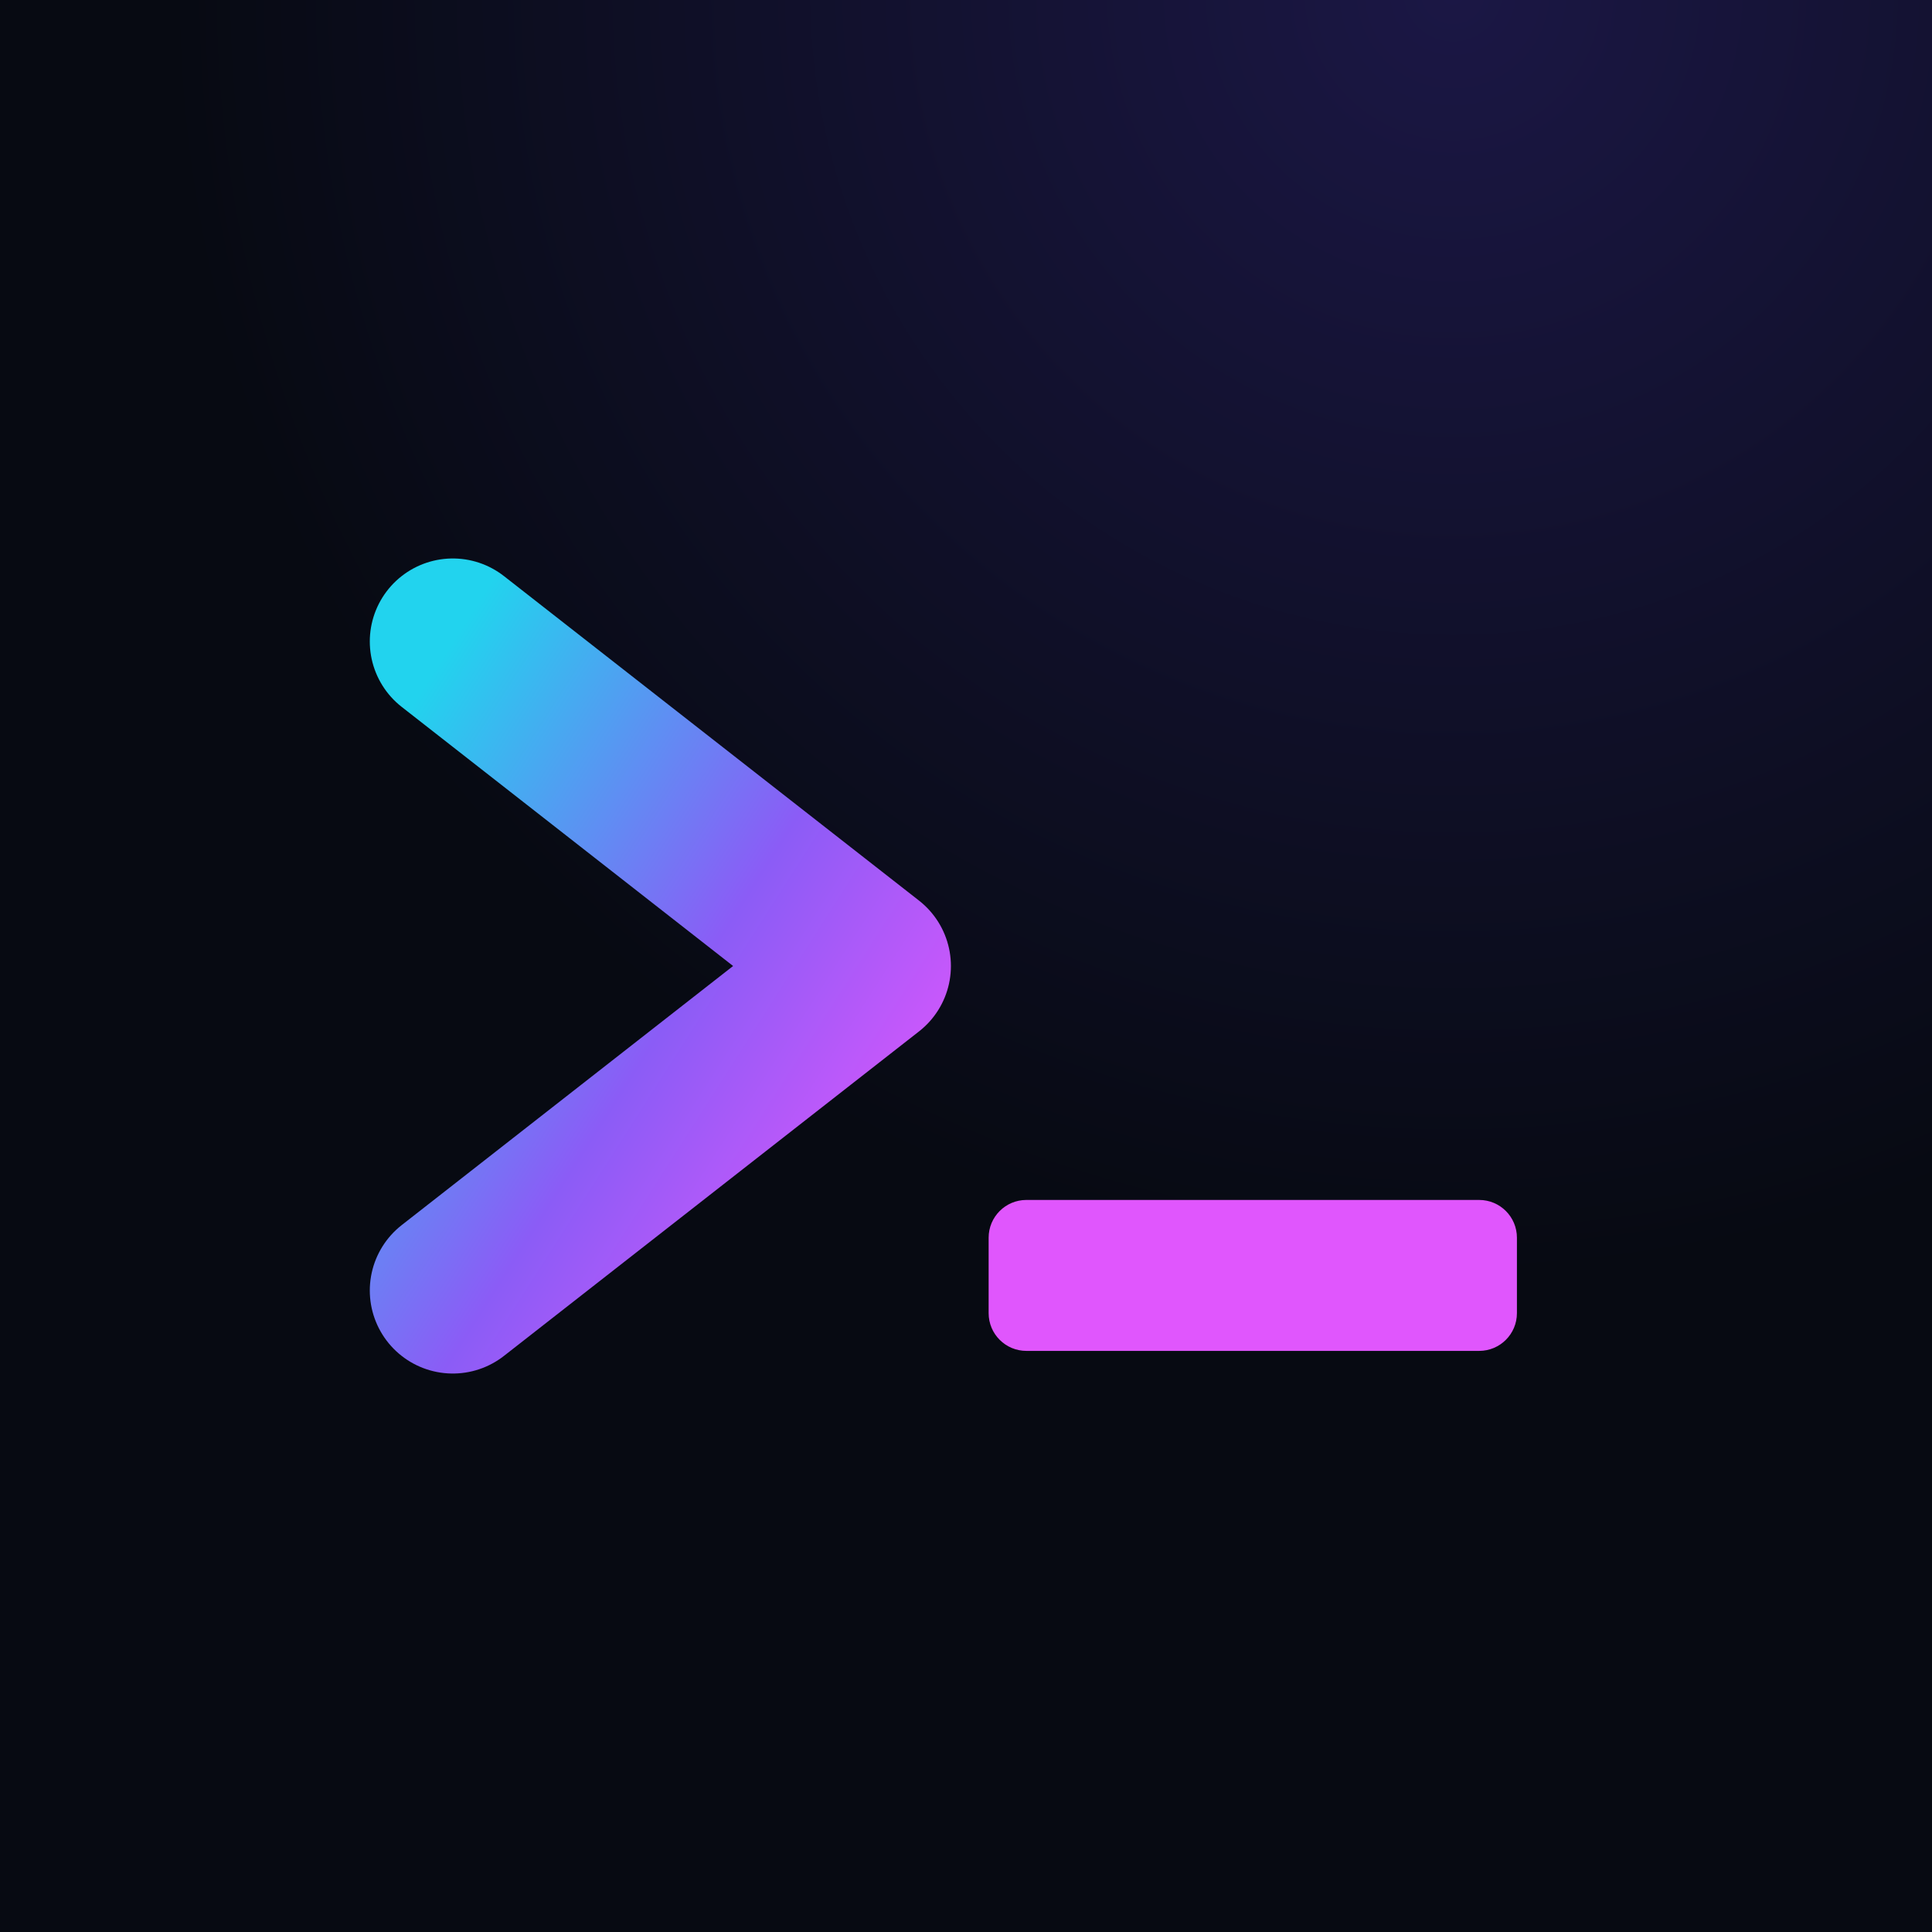
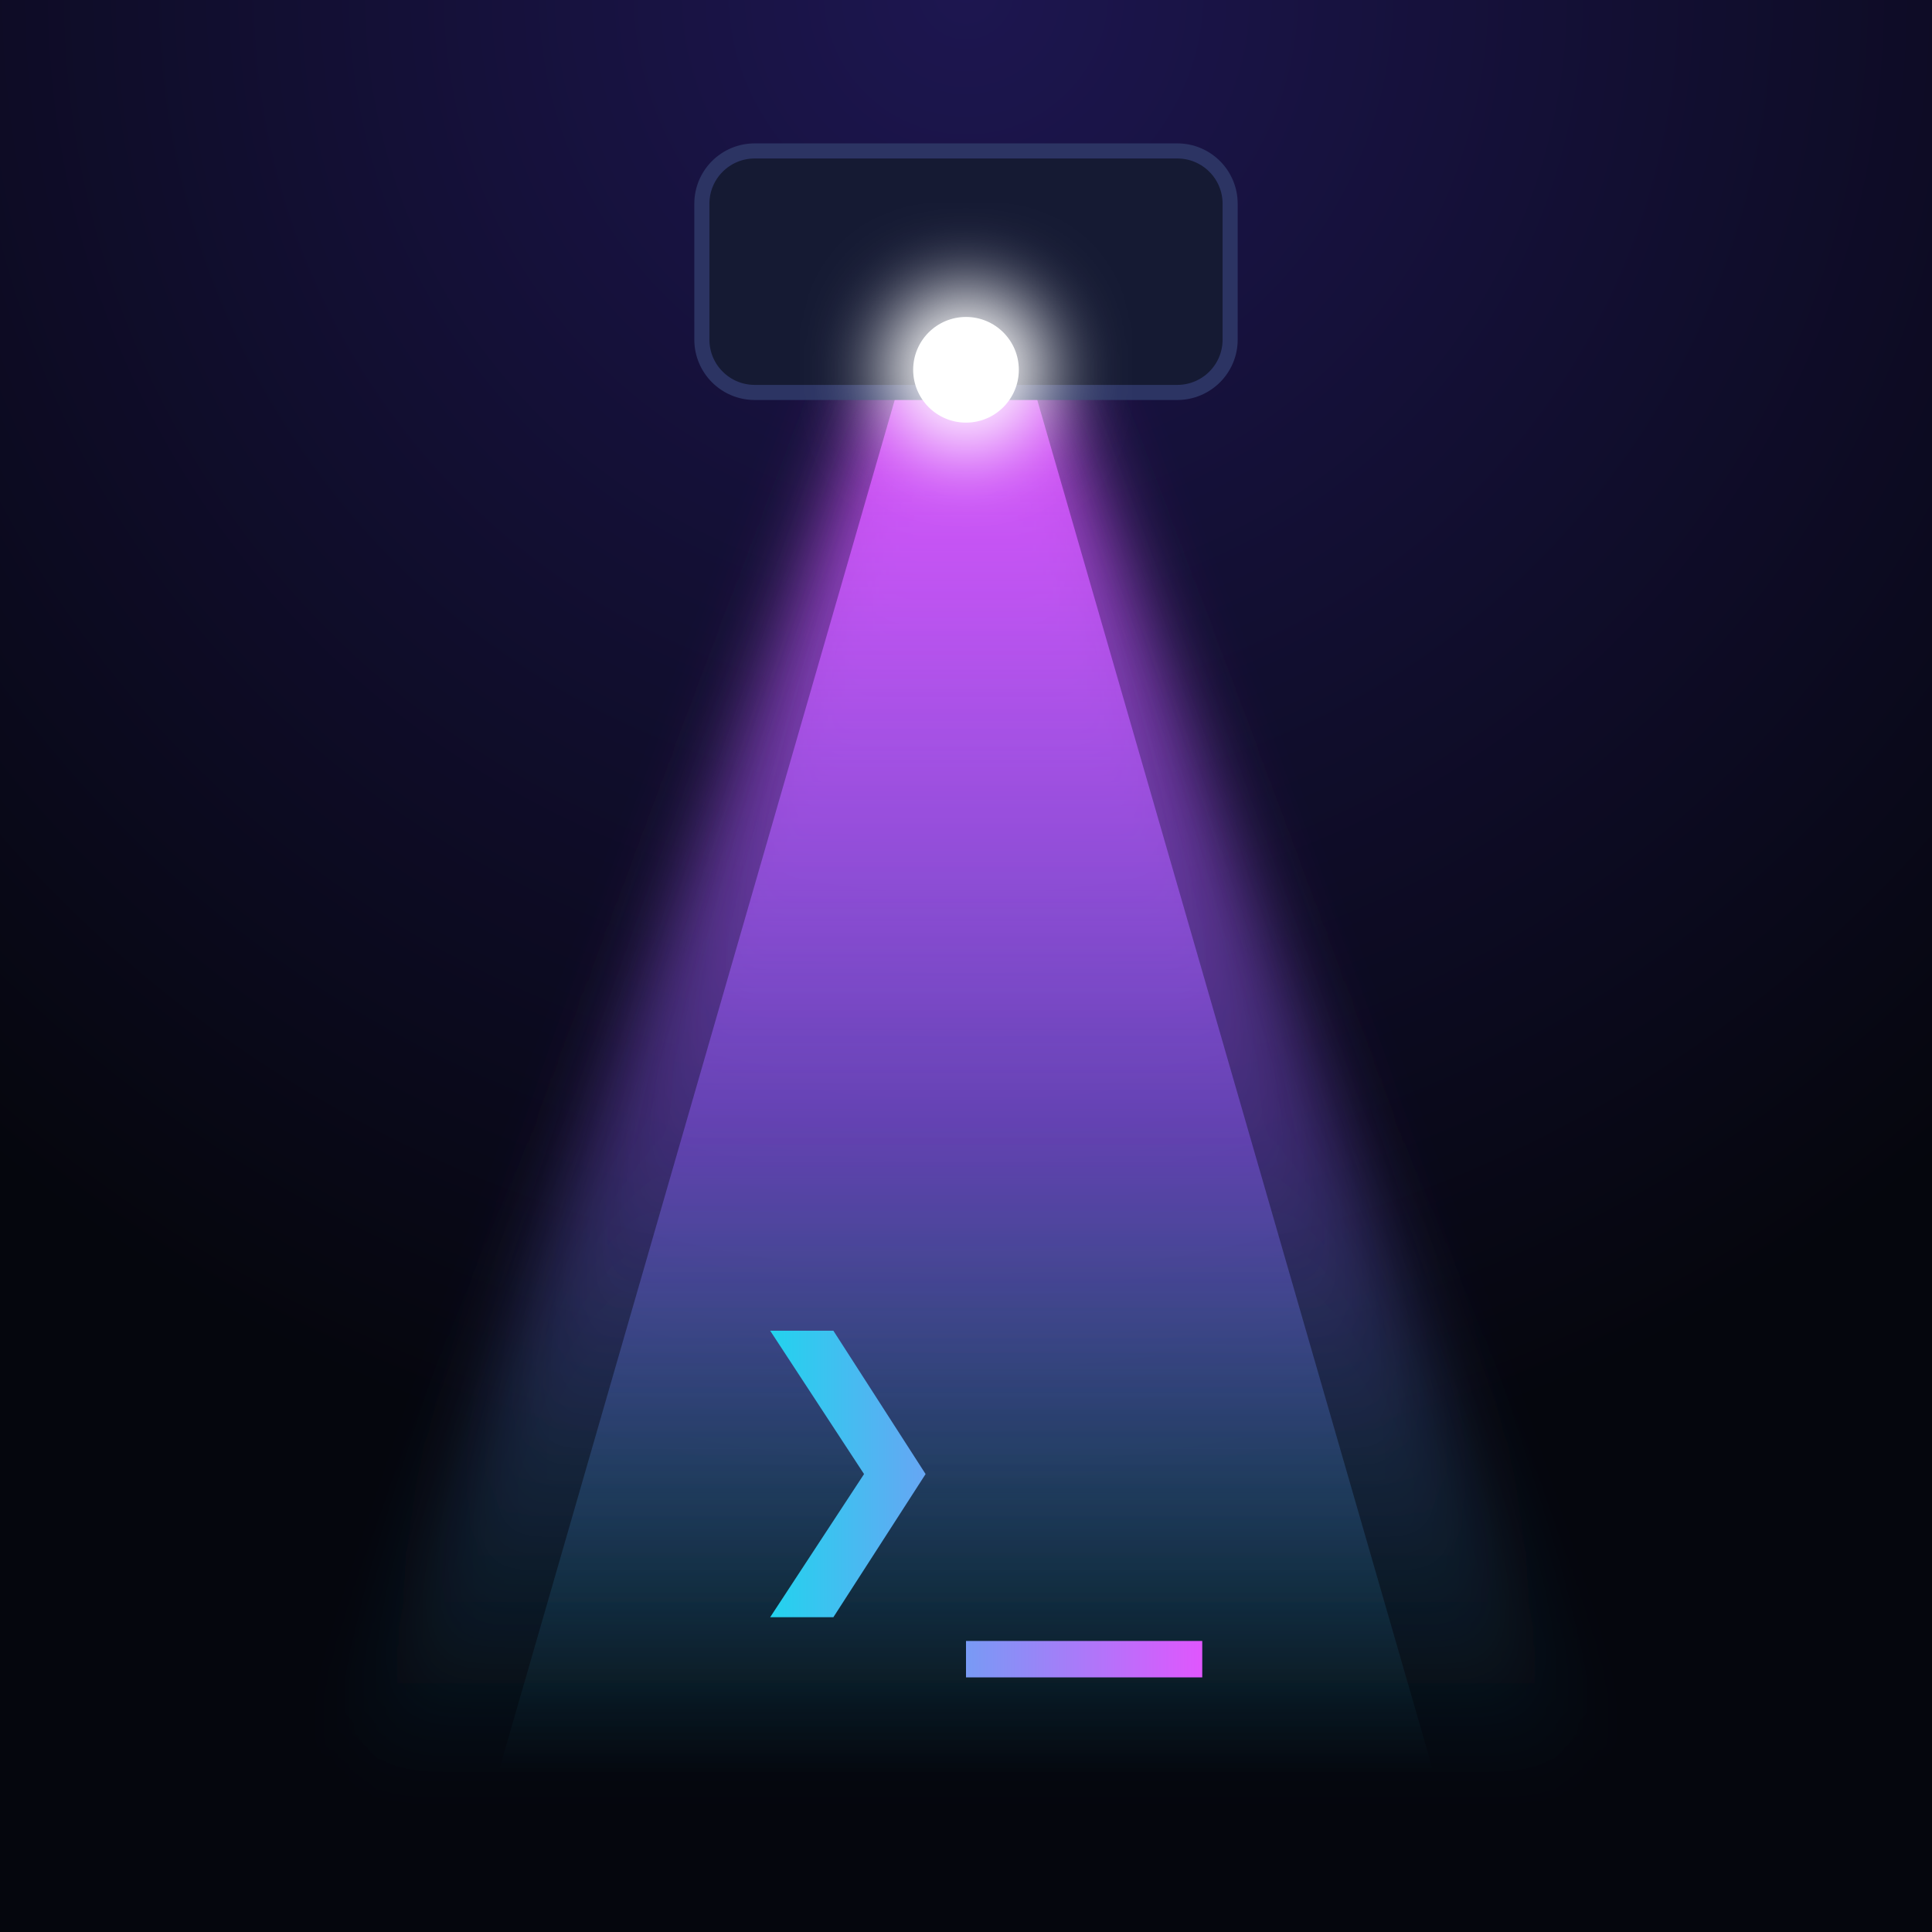
<svg xmlns="http://www.w3.org/2000/svg" viewBox="0 0 512 512">
  <defs>
-     <linearGradient id="g" x1="0" y1="0" x2="1" y2="1">
+     <radialGradient id="bg" cx=".5" cy="0" r="1.2">
+       <stop offset="0" stop-color="#1d1650" />
+       <stop offset=".65" stop-color="#05060d" />
+     </radialGradient>
+     <linearGradient id="beam" x1="0" y1="0" x2="0" y2="1">
+       <stop offset="0" stop-color="#e056fd" stop-opacity=".95" />
+       <stop offset=".55" stop-color="#8b5cf6" stop-opacity=".45" />
+       <stop offset="1" stop-color="#22d3ee" stop-opacity="0" />
+     </linearGradient>
+     <linearGradient id="txt" x1="0" y1="0" x2="1" y2="0">
      <stop offset="0" stop-color="#22d3ee" />
-       <stop offset=".55" stop-color="#8b5cf6" />
      <stop offset="1" stop-color="#e056fd" />
    </linearGradient>
-     <radialGradient id="bg" cx=".75" cy="0" r="1.1">
-       <stop offset="0" stop-color="#1b1745" />
-       <stop offset=".6" stop-color="#070a12" />
-     </radialGradient>
+     <filter id="glow" x="-50%" y="-50%" width="200%" height="200%">
+       <feGaussianBlur stdDeviation="10" />
+     </filter>
  </defs>
-   <rect width="512" height="512" rx="0" fill="url(#bg)" />
-   <path d="M120 170 L230 256 L120 342" fill="none" stroke="url(#g)" stroke-width="44" stroke-linecap="round" stroke-linejoin="round" />
-   <rect x="262" y="318" width="140" height="40" rx="10" fill="#e056fd" />
+   <rect width="512" height="512" fill="url(#bg)" />
+   <polygon points="236,96 276,96 420,470 92,470" fill="url(#beam)" filter="url(#glow)" opacity=".9" />
+   <polygon points="240,96 272,96 380,470 132,470" fill="url(#beam)" />
+   <rect x="186" y="40" width="140" height="64" rx="14" fill="#151a33" stroke="#2c3463" stroke-width="4" />
+   <circle cx="256" cy="98" r="22" fill="#fff" filter="url(#glow)" />
+   <circle cx="256" cy="98" r="14" fill="#fff" />
+   <text x="256" y="420" text-anchor="middle" font-family="Menlo,Consolas,monospace" font-weight="800" font-size="104" fill="url(#txt)">❯_</text>
</svg>
